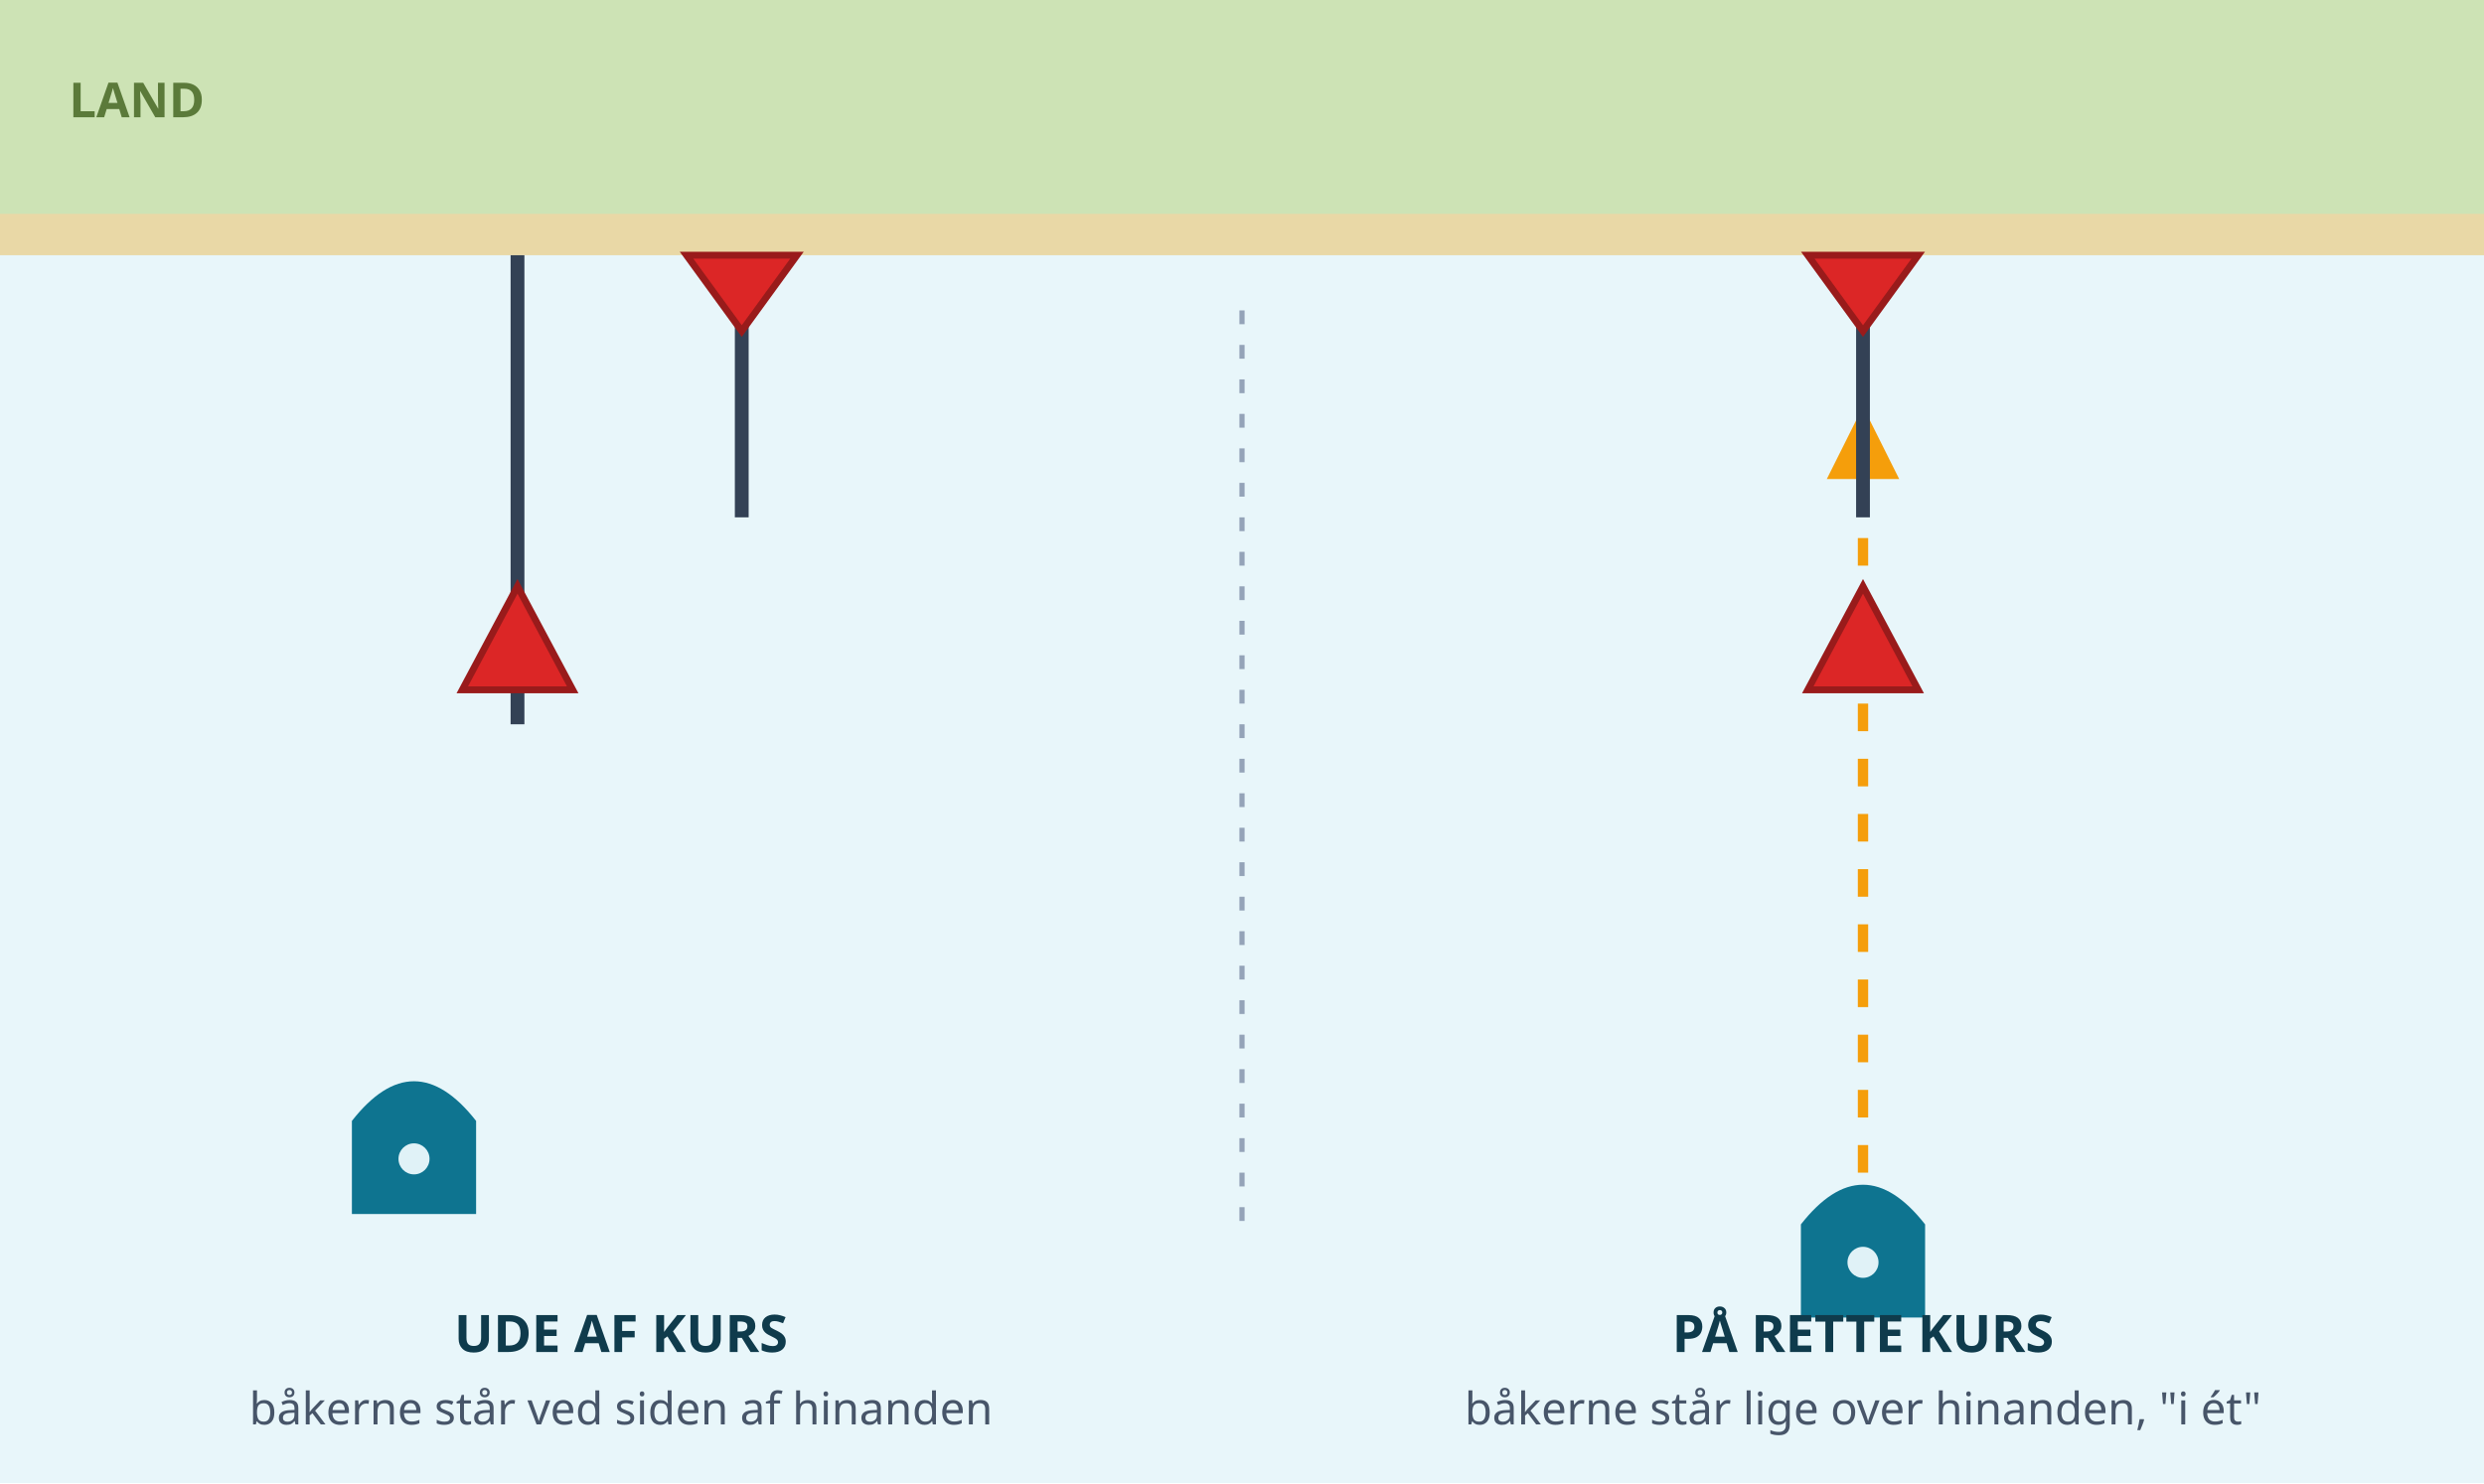
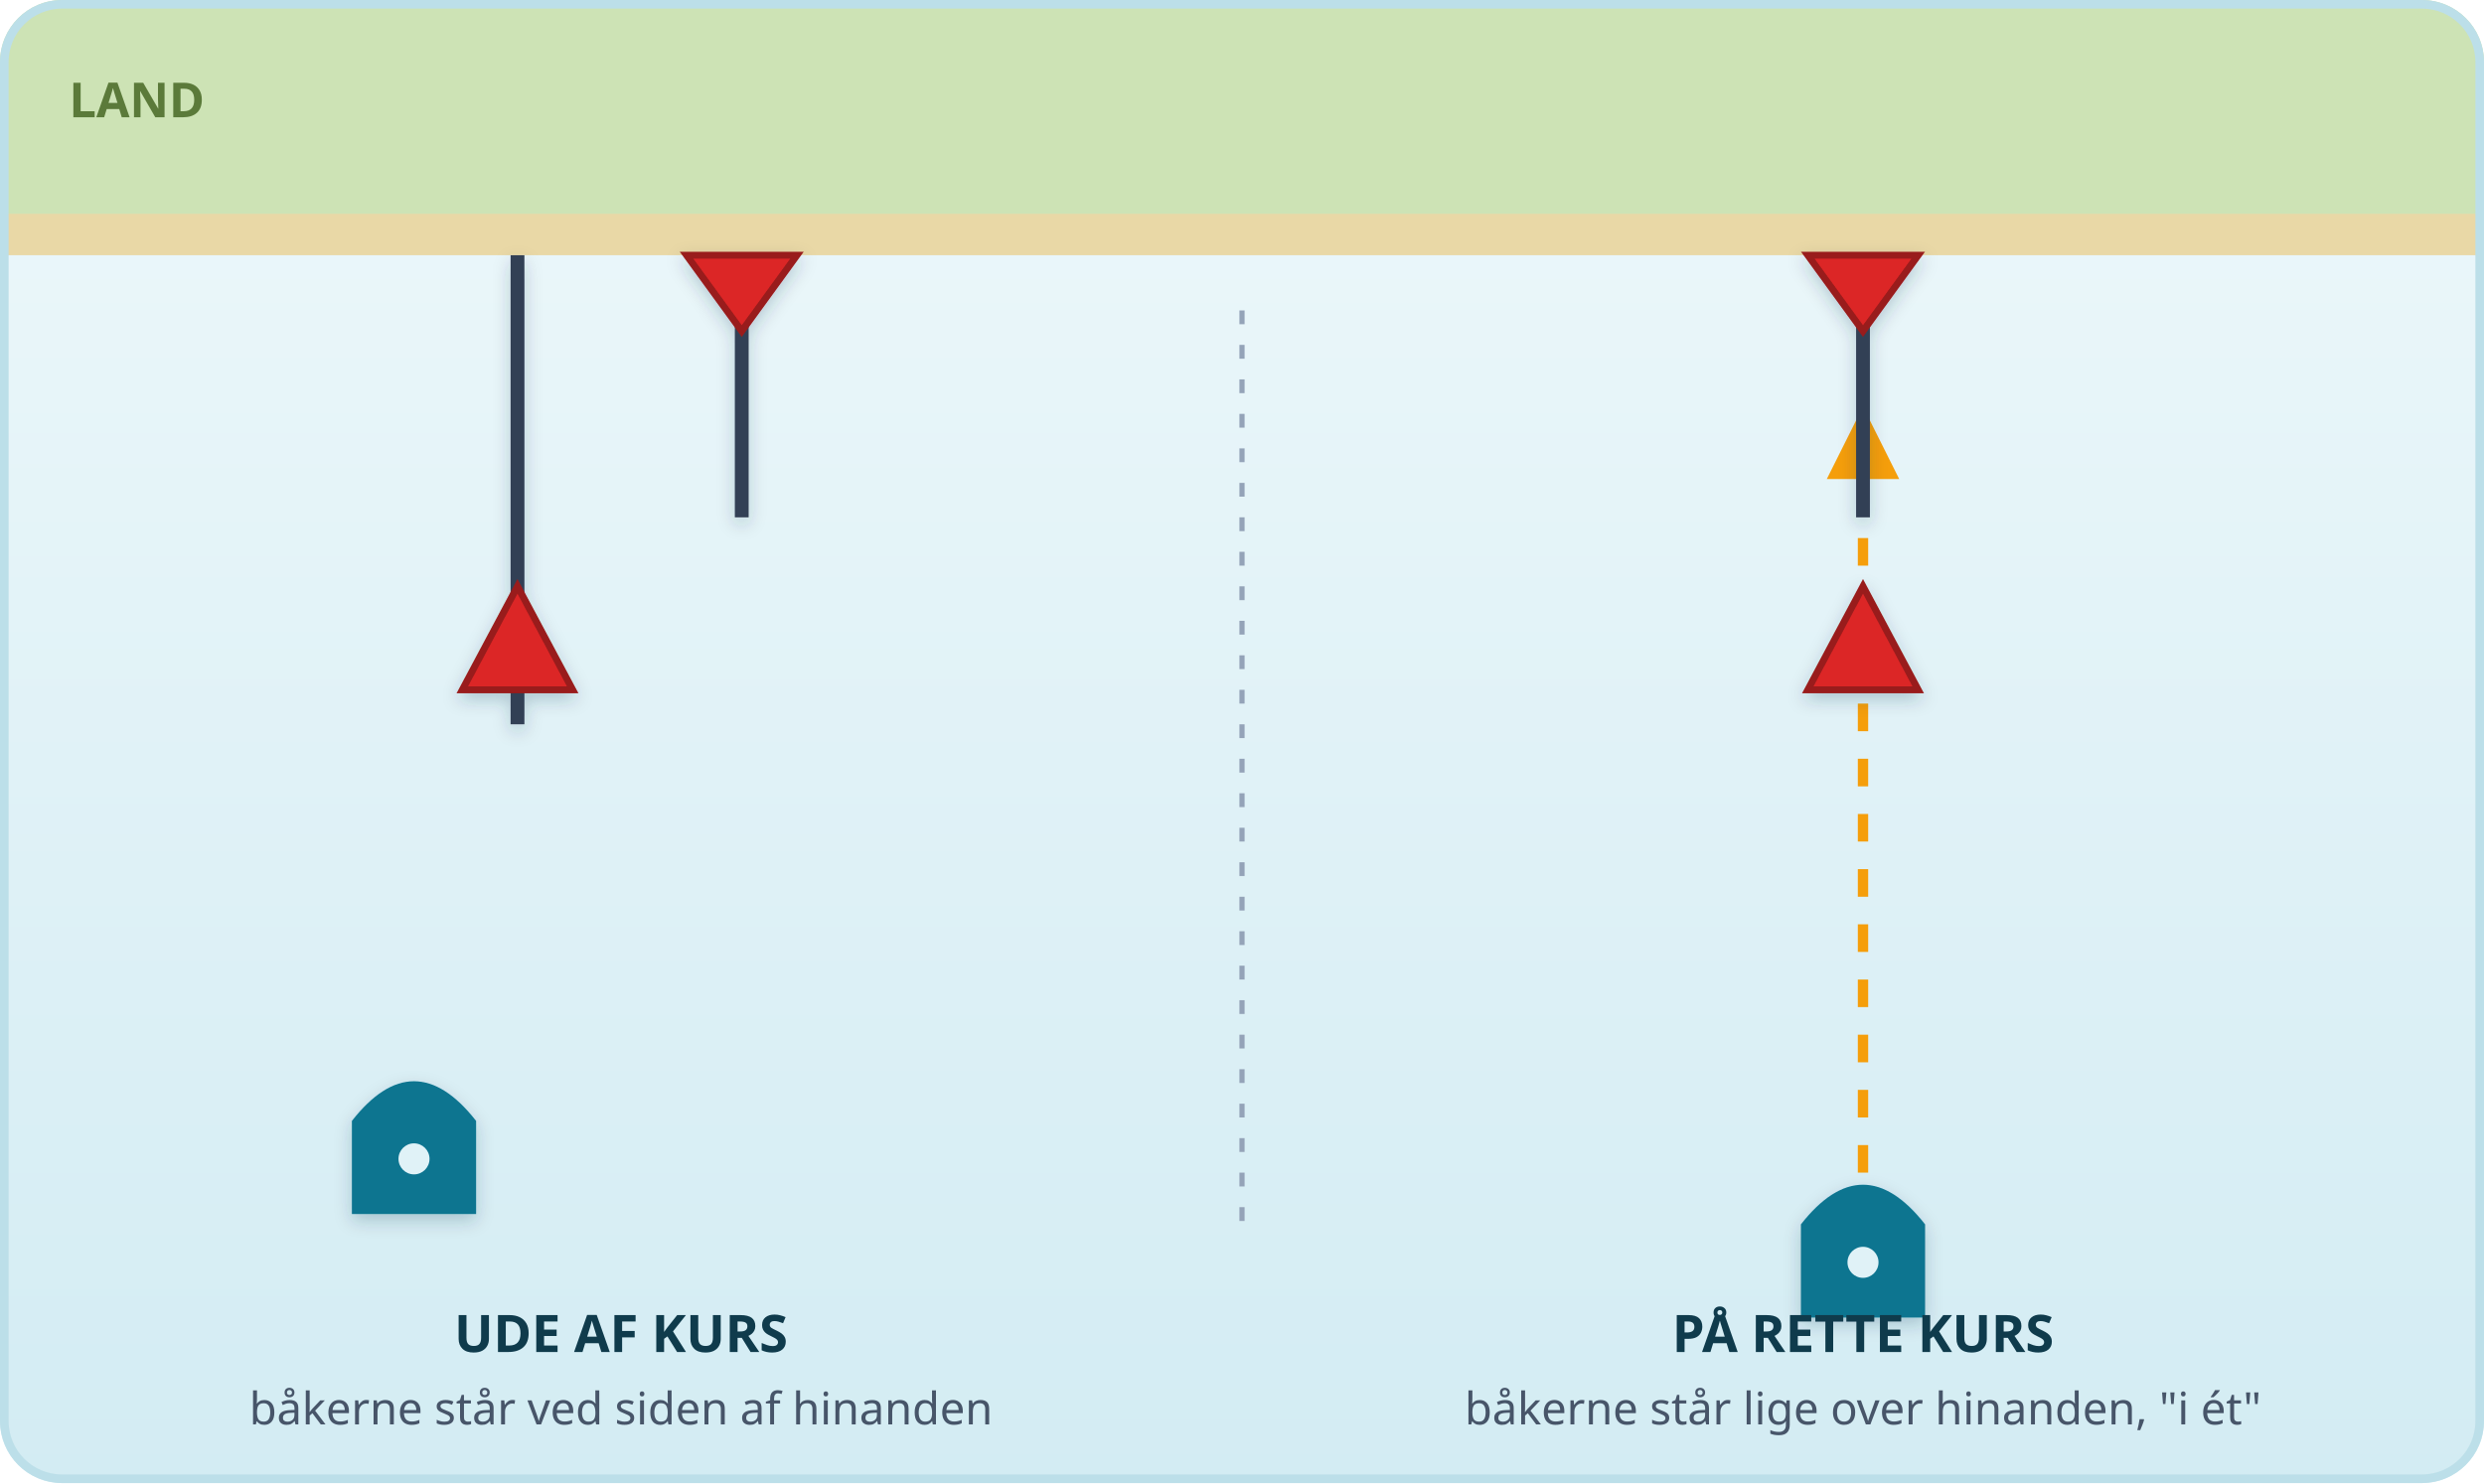
<svg xmlns="http://www.w3.org/2000/svg" viewBox="0 0 720 430" font-family="system-ui, sans-serif" role="img" aria-label="Båker og overrettemærker (fyrlinje): to faste båker på land, en lav forreste og en høj bageste. Til venstre står de forskudt ved siden af hinanden, så båden er ude af kurs. Til højre står de lige over hinanden i ét, så båden følger den sikre linje ind">
-   <rect width="720" height="430" fill="#e8f6fa" />
-   <rect width="720" height="70" fill="#cde3b5" />
-   <rect y="62" width="720" height="12" fill="#e9d8a6" />
-   <text x="20" y="34" fill="#5b7a3a" font-size="14" font-weight="700">LAND</text>
-   <line x1="360" y1="90" x2="360" y2="360" stroke="#94a3b8" stroke-width="1.5" stroke-dasharray="4 6" />
-   <line x1="215" y1="74" x2="215" y2="150" stroke="#334155" stroke-width="4" />
-   <path d="M 215 96 L 199 74 L 231 74 Z" fill="#dc2626" stroke="#991b1b" stroke-width="2" />
-   <line x1="150" y1="74" x2="150" y2="210" stroke="#334155" stroke-width="4" />
-   <path d="M 150 170 L 134 200 L 166 200 Z" fill="#dc2626" stroke="#991b1b" stroke-width="2" />
-   <g transform="translate(120 330)">
-     <path d="M -18 22 L 18 22 L 18 -5 Q 0 -28 -18 -5 Z" fill="#0e7490" />
-     <circle cx="0" cy="6" r="4.5" fill="#e0f2f7" />
-   </g>
-   <text x="180" y="392" text-anchor="middle" fill="#0f3b4c" font-size="15" font-weight="800">UDE AF KURS</text>
-   <text x="180" y="413" text-anchor="middle" fill="#475569" font-size="13">båkerne står ved siden af hinanden</text>
  <defs>
+     <linearGradient id="vand" x1="0" y1="0" x2="0" y2="1">
+       <stop offset="0" stop-color="#eef8fb" />
+       <stop offset="1" stop-color="#d3ecf3" />
+     </linearGradient>
+     <clipPath id="kort">
+       <rect width="720" height="430" rx="18" />
+     </clipPath>
+     <filter id="skygge" x="-30%" y="-30%" width="160%" height="160%">
+       <feDropShadow dx="0" dy="2" stdDeviation="2.5" flood-color="#0f3b4c" flood-opacity="0.22" />
+     </filter>
    <marker id="pil" viewBox="0 0 10 10" refX="9" refY="5" markerWidth="7" markerHeight="7" orient="auto-start-reverse">
      <path d="M 0 0 L 10 5 L 0 10 Z" fill="#f59e0b" />
    </marker>
  </defs>
-   <line x1="540" y1="340" x2="540" y2="120" stroke="#f59e0b" stroke-width="3" stroke-dasharray="8 8" marker-end="url(#pil)" />
-   <line x1="540" y1="74" x2="540" y2="150" stroke="#334155" stroke-width="4" />
-   <path d="M 540 96 L 524 74 L 556 74 Z" fill="#dc2626" stroke="#991b1b" stroke-width="2" />
-   <path d="M 540 170 L 524 200 L 556 200 Z" fill="#dc2626" stroke="#991b1b" stroke-width="2" />
-   <g transform="translate(540 360)">
-     <path d="M -18 22 L 18 22 L 18 -5 Q 0 -28 -18 -5 Z" fill="#0e7490" />
-     <circle cx="0" cy="6" r="4.5" fill="#e0f2f7" />
+   <g clip-path="url(#kort)">
+     <rect width="720" height="430" fill="url(#vand)" />
+     <rect width="720" height="70" fill="#cde3b5" />
+     <rect y="62" width="720" height="12" fill="#e9d8a6" />
+     <text x="20" y="34" fill="#5b7a3a" font-size="14" font-weight="700">LAND</text>
+     <line x1="360" y1="90" x2="360" y2="360" stroke="#94a3b8" stroke-width="1.5" stroke-dasharray="4 6" />
+     <g filter="url(#skygge)">
+       <line x1="215" y1="74" x2="215" y2="150" stroke="#334155" stroke-width="4" />
+       <path d="M 215 96 L 199 74 L 231 74 Z" fill="#dc2626" stroke="#991b1b" stroke-width="2" />
+       <line x1="150" y1="74" x2="150" y2="210" stroke="#334155" stroke-width="4" />
+       <path d="M 150 170 L 134 200 L 166 200 Z" fill="#dc2626" stroke="#991b1b" stroke-width="2" />
+     </g>
+     <g filter="url(#skygge)" transform="translate(120 330)">
+       <path d="M -18 22 L 18 22 L 18 -5 Q 0 -28 -18 -5 Z" fill="#0e7490" />
+       <circle cx="0" cy="6" r="4.5" fill="#e0f2f7" />
+     </g>
+     <text x="180" y="392" text-anchor="middle" fill="#0f3b4c" font-size="15" font-weight="800">UDE AF KURS</text>
+     <text x="180" y="413" text-anchor="middle" fill="#475569" font-size="13">båkerne står ved siden af hinanden</text>
+     <line x1="540" y1="340" x2="540" y2="120" stroke="#f59e0b" stroke-width="3" stroke-dasharray="8 8" marker-end="url(#pil)" />
+     <g filter="url(#skygge)">
+       <line x1="540" y1="74" x2="540" y2="150" stroke="#334155" stroke-width="4" />
+       <path d="M 540 96 L 524 74 L 556 74 Z" fill="#dc2626" stroke="#991b1b" stroke-width="2" />
+       <path d="M 540 170 L 524 200 L 556 200 Z" fill="#dc2626" stroke="#991b1b" stroke-width="2" />
+     </g>
+     <g filter="url(#skygge)" transform="translate(540 360)">
+       <path d="M -18 22 L 18 22 L 18 -5 Q 0 -28 -18 -5 Z" fill="#0e7490" />
+       <circle cx="0" cy="6" r="4.5" fill="#e0f2f7" />
+     </g>
+     <text x="540" y="392" text-anchor="middle" fill="#0f3b4c" font-size="15" font-weight="800">PÅ RETTE KURS</text>
+     <text x="540" y="413" text-anchor="middle" fill="#475569" font-size="13">båkerne står lige over hinanden, "i ét"</text>
  </g>
-   <text x="540" y="392" text-anchor="middle" fill="#0f3b4c" font-size="15" font-weight="800">PÅ RETTE KURS</text>
-   <text x="540" y="413" text-anchor="middle" fill="#475569" font-size="13">båkerne står lige over hinanden, "i ét"</text>
+   <rect x="1.25" y="1.25" width="717.5" height="427.5" rx="16.75" fill="none" stroke="#bcdfe9" stroke-width="2.5" />
</svg>
